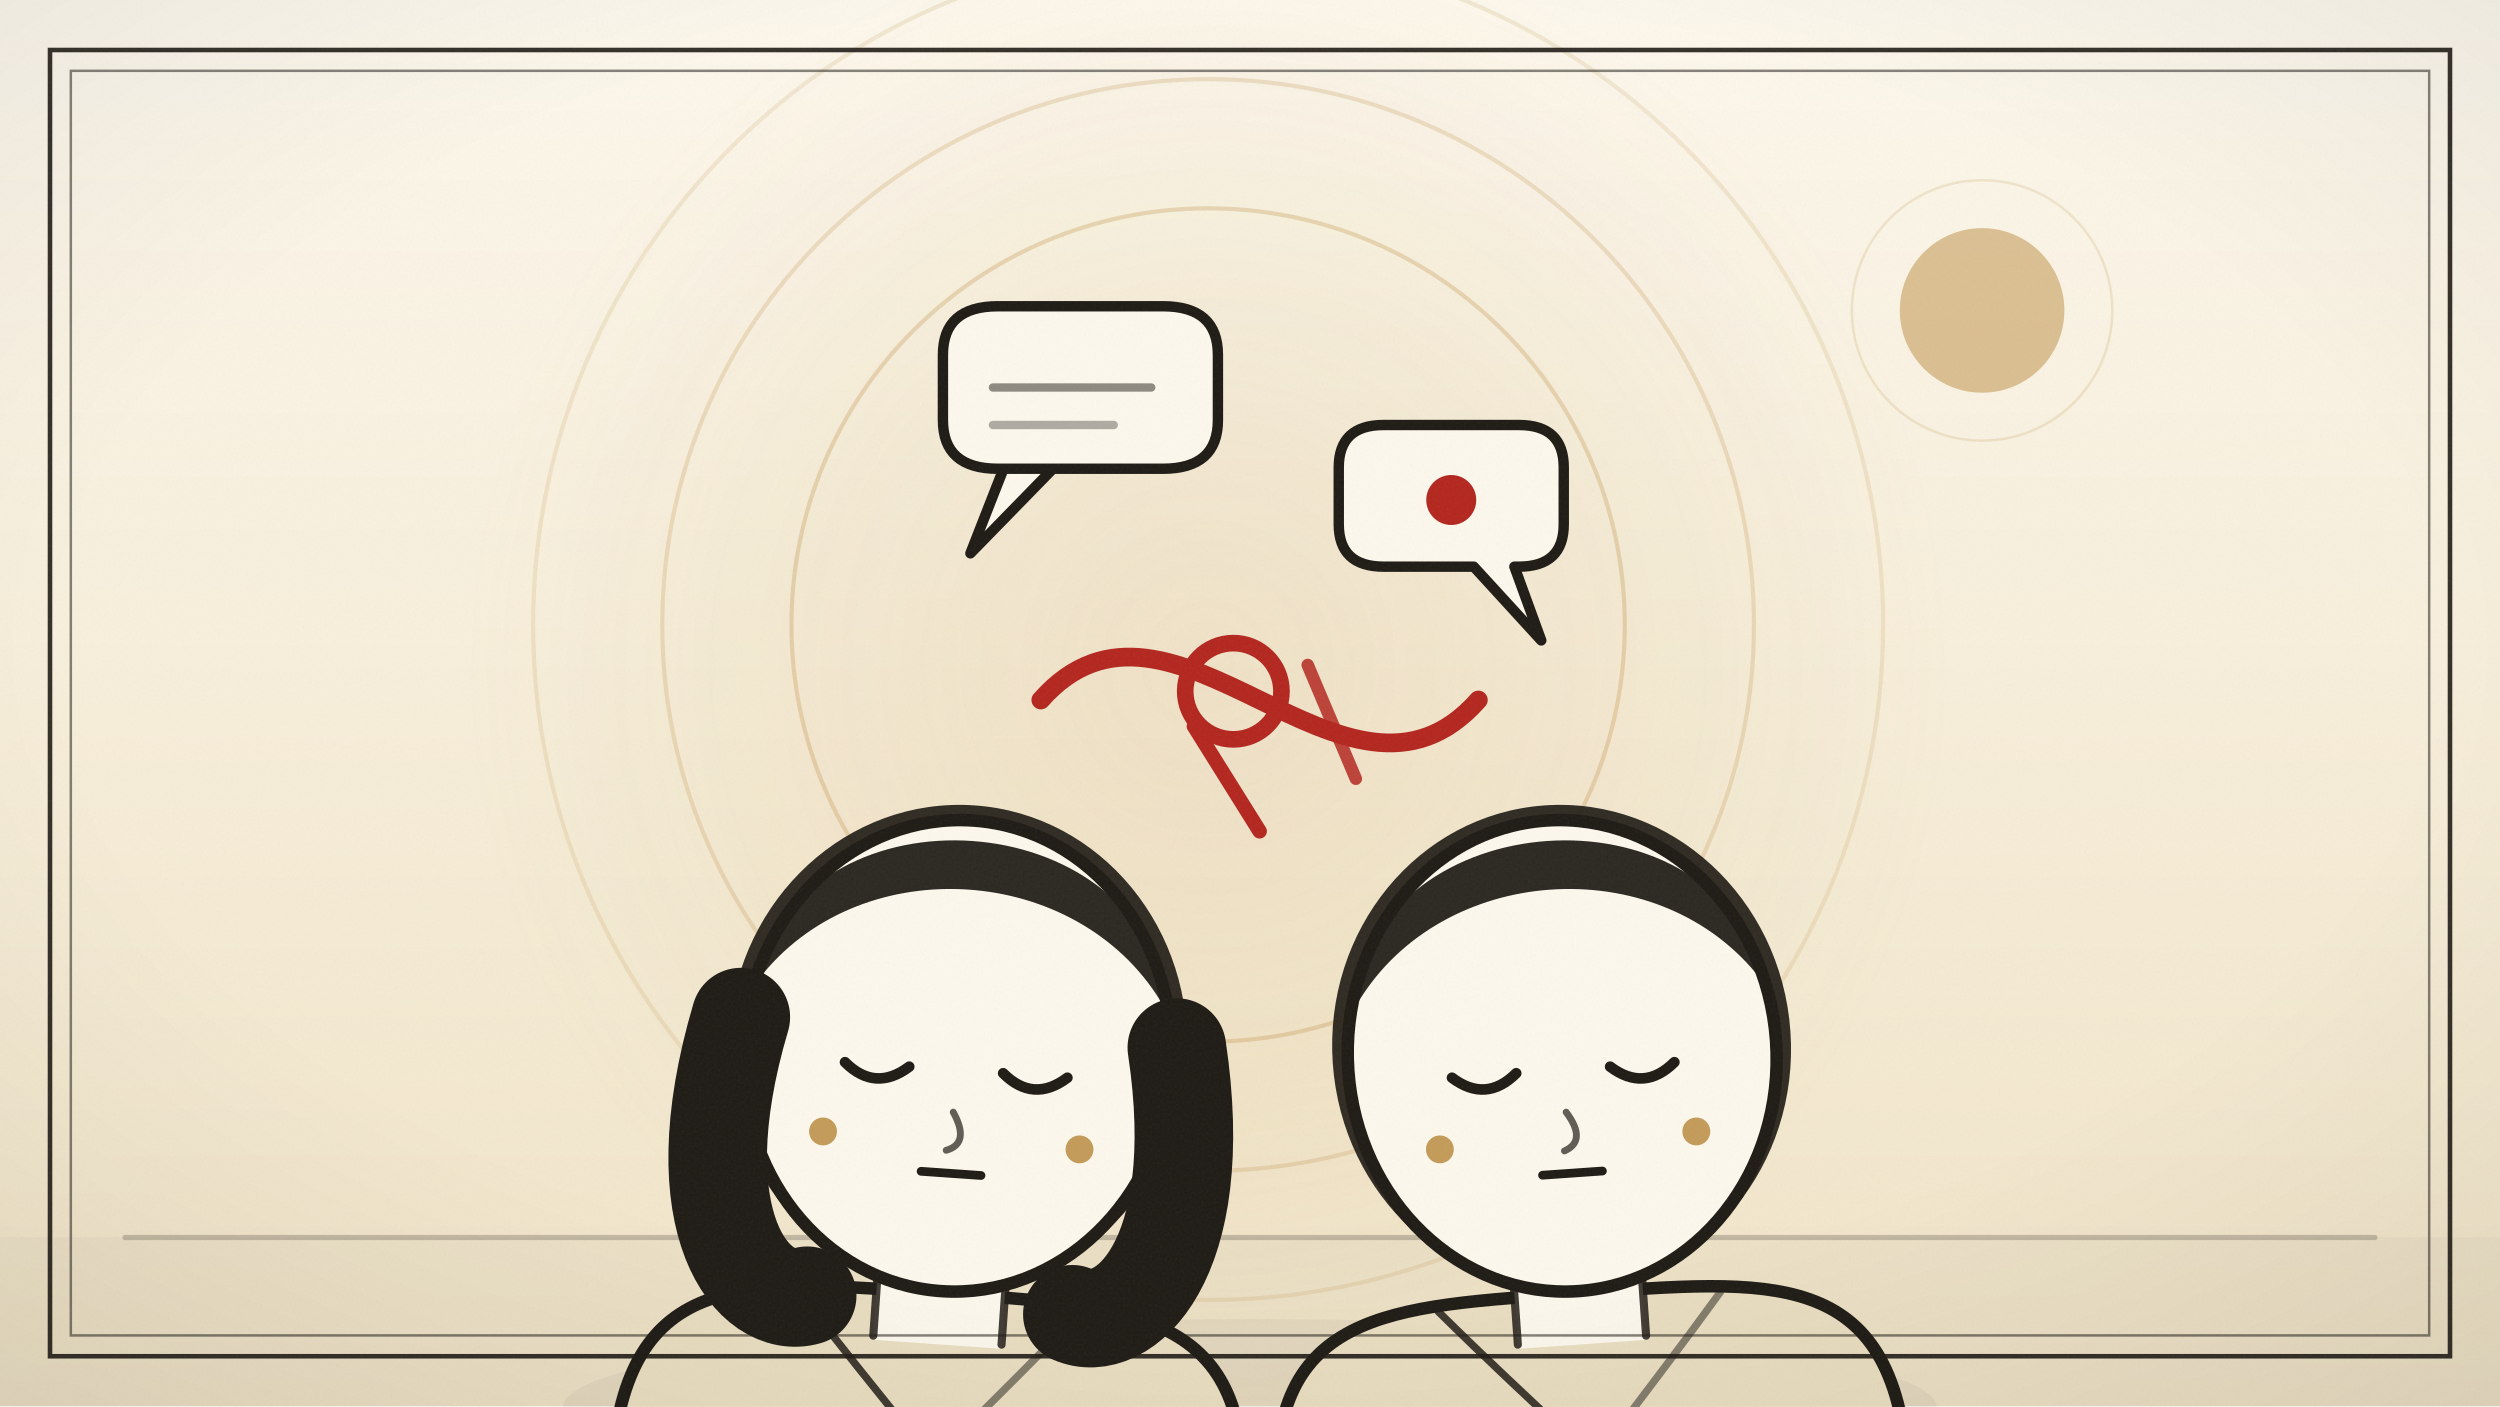
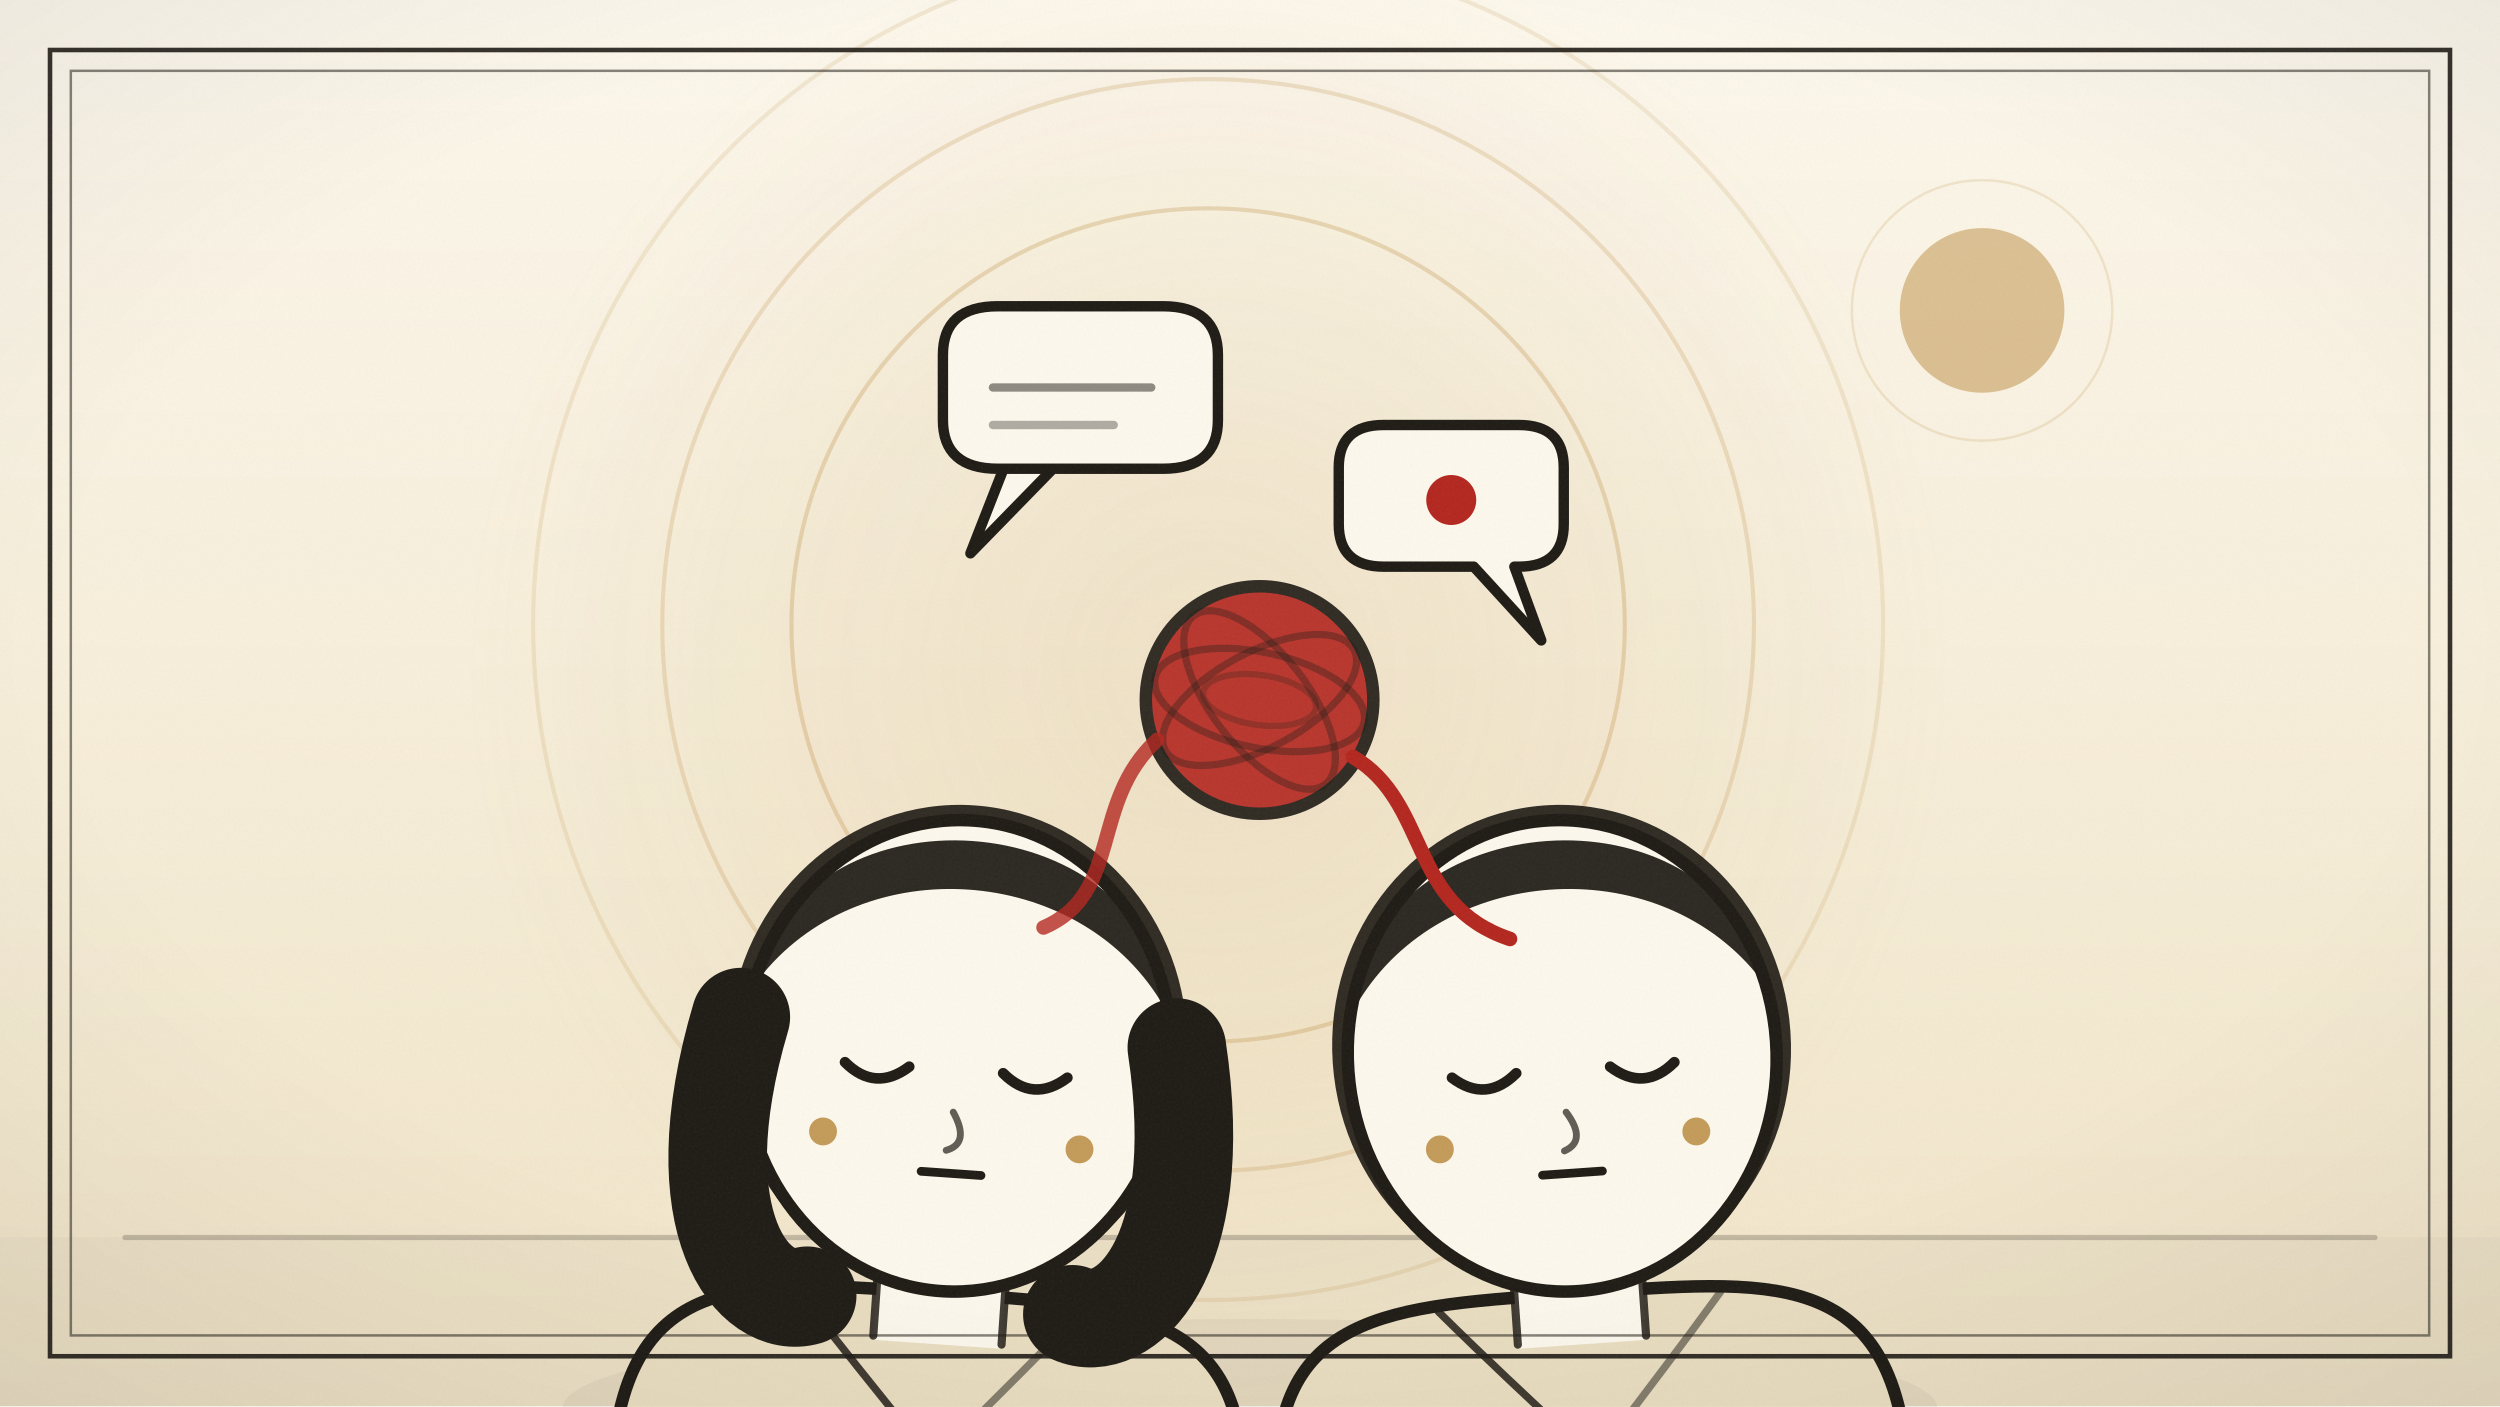
<svg xmlns="http://www.w3.org/2000/svg" viewBox="0 0 1200 675" width="1200" height="675" role="img" aria-label="정운타임즈 일러스트 · duo">
  <defs>
    <linearGradient id="paper34309" x1="0" y1="0" x2="0" y2="1">
      <stop offset="0" stop-color="#fdf8ec" />
      <stop offset="1" stop-color="#f1e4c7" />
    </linearGradient>
    <radialGradient id="wash34309" cx="0.5" cy="0.5" r="0.5">
      <stop offset="0" stop-color="#b98a3e" stop-opacity="0.16" />
      <stop offset="0.62" stop-color="#b98a3e" stop-opacity="0.07" />
      <stop offset="1" stop-color="#b98a3e" stop-opacity="0" />
    </radialGradient>
    <linearGradient id="fade34309" x1="0" y1="0" x2="0" y2="1">
      <stop offset="0" stop-color="#f1e4c7" stop-opacity="0" />
      <stop offset="1" stop-color="#1e1a14" stop-opacity="0.10" />
    </linearGradient>
    <radialGradient id="vig34309" cx="0.5" cy="0.46" r="0.78">
      <stop offset="0.6" stop-color="#000" stop-opacity="0" />
      <stop offset="1" stop-color="#000" stop-opacity="0.08" />
    </radialGradient>
    <filter id="grain34309" x="0" y="0" width="100%" height="100%">
      <feTurbulence type="fractalNoise" baseFrequency="0.85" numOctaves="2" stitchTiles="stitch" />
      <feColorMatrix type="saturate" values="0" />
    </filter>
  </defs>
  <rect width="1200" height="675" fill="url(#paper34309)" />
  <circle cx="579.9" cy="320.0" r="356.9" fill="url(#wash34309)" opacity="0.85" />
  <circle cx="579.9" cy="300.0" r="200.0" fill="none" stroke="#b98a3e" stroke-width="2" opacity="0.28" />
  <circle cx="579.9" cy="300.0" r="262.0" fill="none" stroke="#b98a3e" stroke-width="2" opacity="0.22" />
  <circle cx="579.9" cy="300.0" r="324.0" fill="none" stroke="#b98a3e" stroke-width="2" opacity="0.16" />
  <line x1="60.0" y1="594.0" x2="1140.0" y2="594.0" stroke="#1e1a14" stroke-width="2.5" stroke-linecap="round" opacity="0.22" />
  <rect x="0.0" y="594.0" width="1200.0" height="81.0" rx="0.0" fill="#1e1a14" stroke="ink" stroke-width="6" opacity="0.03" />
  <circle cx="951.4" cy="149.0" r="39.0" fill="#b98a3e" stroke="#b98a3e" stroke-width="1" opacity="0.5" />
  <circle cx="951.4" cy="149.0" r="62.5" fill="none" stroke="#b98a3e" stroke-width="1.2" opacity="0.18" />
  <ellipse cx="600.0" cy="676.0" rx="330.0" ry="42.9" fill="#1e1a14" stroke="none" stroke-width="0" opacity="0.045" />
  <g transform="rotate(4.0 445.1 712.0)">
    <ellipse cx="445.1" cy="502.2" rx="108.0" ry="114.3" fill="#1e1a14" stroke="#1e1a14" stroke-width="4.2" opacity="0.92" />
    <path d="M 293.4 716.0 C 293.4 617.4 352.5 620.5 445.1 620.5 C 537.7 620.5 596.8 617.4 596.8 716.0 Z" fill="#e9ddc0" stroke="#1e1a14" stroke-width="6" stroke-linecap="round" stroke-linejoin="round" />
    <path d="M 377.2 624.6 C 422.5 676.0 449.2 700.7 453.3 712.0" fill="none" stroke="#1e1a14" stroke-width="3.6" stroke-linecap="round" stroke-linejoin="round" opacity="0.85" />
    <path d="M 513.0 624.6 C 471.9 673.9 445.1 700.7 441.0 712.0" fill="none" stroke="#1e1a14" stroke-width="3.6" stroke-linecap="round" stroke-linejoin="round" opacity="0.5" />
    <rect x="414.3" y="601.9" width="61.7" height="43.2" rx="0.0" fill="#fdf8ec" stroke="none" stroke-width="0" />
    <line x1="414.3" y1="604.0" x2="414.3" y2="643.1" stroke="#1e1a14" stroke-width="3.9" stroke-linecap="round" opacity="0.85" />
    <line x1="476.0" y1="604.0" x2="476.0" y2="643.1" stroke="#1e1a14" stroke-width="3.9" stroke-linecap="round" opacity="0.85" />
    <ellipse cx="445.1" cy="506.3" rx="102.9" ry="113.2" fill="#fdf8ec" stroke="#1e1a14" stroke-width="6" />
    <path d="M 348.4 472.3 C 369.0 381.8 521.2 381.8 541.8 472.3 C 496.5 409.0 393.7 409.0 348.4 472.3 Z" fill="#1e1a14" stroke="#1e1a14" stroke-width="3.0" stroke-linecap="round" stroke-linejoin="round" opacity="0.94" />
    <path d="M 391.6 513.1 q 15.4 13.4 30.9 0" fill="none" stroke="#1e1a14" stroke-width="5.1" stroke-linecap="round" stroke-linejoin="round" />
    <path d="M 467.7 513.1 q 15.4 13.4 30.9 0" fill="none" stroke="#1e1a14" stroke-width="5.1" stroke-linecap="round" stroke-linejoin="round" />
    <path d="M 445.1 533.4 q 9.3 14.4 -2.1 18.5" fill="none" stroke="#1e1a14" stroke-width="3.3" stroke-linecap="round" stroke-linejoin="round" opacity="0.7" />
    <line x1="431.7" y1="562.8" x2="460.5" y2="562.8" stroke="#1e1a14" stroke-width="4.2" stroke-linecap="round" />
    <circle cx="383.4" cy="547.0" r="6.2" fill="#b98a3e" stroke="#b98a3e" stroke-width="1" opacity="0.85" />
    <circle cx="506.8" cy="547.0" r="6.2" fill="#b98a3e" stroke="#b98a3e" stroke-width="1" opacity="0.85" />
    <path d="M 340.2 495.0 C 317.6 596.8 356.7 635.3 381.3 626.2" fill="none" stroke="#1e1a14" stroke-width="47.317" stroke-linecap="round" stroke-linejoin="round" />
    <path d="M 550.0 495.0 C 572.7 596.8 533.6 635.3 508.9 626.2" fill="none" stroke="#1e1a14" stroke-width="47.317" stroke-linecap="round" stroke-linejoin="round" />
  </g>
  <g transform="rotate(-4.0 764.2 712.0)">
    <ellipse cx="764.2" cy="502.2" rx="108.0" ry="114.3" fill="#1e1a14" stroke="#1e1a14" stroke-width="4.2" opacity="0.92" />
    <path d="M 612.4 716.0 C 612.4 617.4 671.6 620.5 764.2 620.5 C 856.7 620.5 915.9 617.4 915.9 716.0 Z" fill="#e9ddc0" stroke="#1e1a14" stroke-width="6" stroke-linecap="round" stroke-linejoin="round" />
    <path d="M 696.3 624.6 C 741.5 676.0 768.3 700.7 772.4 712.0" fill="none" stroke="#1e1a14" stroke-width="3.6" stroke-linecap="round" stroke-linejoin="round" opacity="0.85" />
    <path d="M 832.1 624.6 C 790.9 673.9 764.2 700.7 760.1 712.0" fill="none" stroke="#1e1a14" stroke-width="3.6" stroke-linecap="round" stroke-linejoin="round" opacity="0.5" />
    <rect x="733.3" y="601.9" width="61.7" height="43.2" rx="0.0" fill="#fdf8ec" stroke="none" stroke-width="0" />
    <line x1="733.3" y1="604.0" x2="733.3" y2="643.1" stroke="#1e1a14" stroke-width="3.9" stroke-linecap="round" opacity="0.85" />
    <line x1="795.0" y1="604.0" x2="795.0" y2="643.1" stroke="#1e1a14" stroke-width="3.9" stroke-linecap="round" opacity="0.85" />
    <ellipse cx="764.2" cy="506.3" rx="102.9" ry="113.2" fill="#fdf8ec" stroke="#1e1a14" stroke-width="6" />
    <path d="M 667.5 472.3 C 688.1 381.8 840.3 381.8 860.9 472.3 C 815.6 409.0 712.7 409.0 667.5 472.3 Z" fill="#1e1a14" stroke="#1e1a14" stroke-width="3.0" stroke-linecap="round" stroke-linejoin="round" opacity="0.94" />
    <path d="M 710.7 513.1 q 15.4 13.4 30.9 0" fill="none" stroke="#1e1a14" stroke-width="5.1" stroke-linecap="round" stroke-linejoin="round" />
    <path d="M 786.8 513.1 q 15.4 13.4 30.9 0" fill="none" stroke="#1e1a14" stroke-width="5.1" stroke-linecap="round" stroke-linejoin="round" />
    <path d="M 764.2 533.4 q 9.3 14.4 -2.1 18.5" fill="none" stroke="#1e1a14" stroke-width="3.3" stroke-linecap="round" stroke-linejoin="round" opacity="0.7" />
    <line x1="750.8" y1="562.8" x2="779.6" y2="562.8" stroke="#1e1a14" stroke-width="4.2" stroke-linecap="round" />
    <circle cx="702.5" cy="547.0" r="6.2" fill="#b98a3e" stroke="#b98a3e" stroke-width="1" opacity="0.85" />
    <circle cx="825.9" cy="547.0" r="6.2" fill="#b98a3e" stroke="#b98a3e" stroke-width="1" opacity="0.85" />
  </g>
-   <path d="M 499.6 336.0 C 562.6 264.6 646.6 407.4 709.6 336.0" fill="none" stroke="#b3261e" stroke-width="9" stroke-linecap="round" stroke-linejoin="round" />
-   <circle cx="592.0" cy="331.8" r="23.1" fill="none" stroke="#b3261e" stroke-width="8" />
-   <path d="M 573.1 348.6 l 31.5 50.4" fill="none" stroke="#b3261e" stroke-width="7" stroke-linecap="round" stroke-linejoin="round" />
-   <path d="M 627.7 319.2 l 23.1 54.6" fill="none" stroke="#b3261e" stroke-width="6" stroke-linecap="round" stroke-linejoin="round" opacity="0.85" />
+   <circle cx="604.6" cy="336.0" r="54.6" fill="#b3261e" stroke="#1e1a14" stroke-width="6" opacity="0.92" />
+   <ellipse cx="604.6" cy="336.0" rx="51.3" ry="22.9" fill="none" stroke="#1e1a14" stroke-width="3.5" opacity="0.35" transform="rotate(-28 604.6 336.0)" />
+   <ellipse cx="604.6" cy="336.0" rx="51.3" ry="22.9" fill="none" stroke="#1e1a14" stroke-width="3.5" opacity="0.35" transform="rotate(12 604.6 336.0)" />
+   <ellipse cx="604.6" cy="336.0" rx="51.3" ry="22.9" fill="none" stroke="#1e1a14" stroke-width="3.5" opacity="0.35" transform="rotate(52 604.6 336.0)" />
+   <ellipse cx="604.6" cy="336.0" rx="27.3" ry="12.0" fill="none" stroke="#1e1a14" stroke-width="3" opacity="0.25" transform="rotate(8 604.6 336.0)" />
+   <path d="M 649.4 363.3 C 686.5 385.1 675.6 434.3 724.8 450.7" fill="none" stroke="#b3261e" stroke-width="7" stroke-linecap="round" stroke-linejoin="round" />
+   <path d="M 555.5 355.1 C 522.7 385.1 539.1 428.8 500.9 445.2" fill="none" stroke="#b3261e" stroke-width="7" stroke-linecap="round" stroke-linejoin="round" opacity="0.8" />
  <path d="M 479.0 147.0 L 558.2 147.0 Q 584.6 147.0 584.6 170.4 L 584.6 201.6 Q 584.6 225.0 558.2 225.0 L 481.7 225.0 L 465.8 265.6 L 505.4 225.0 L 479.0 225.0 Q 452.6 225.0 452.6 201.6 L 452.6 170.4 Q 452.6 147.0 479.0 147.0 Z" fill="#fdf8ec" stroke="#1e1a14" stroke-width="5" stroke-linecap="round" stroke-linejoin="round" />
  <line x1="476.6" y1="186.0" x2="552.6" y2="186.0" stroke="#1e1a14" stroke-width="4" stroke-linecap="round" opacity="0.5" />
  <line x1="476.6" y1="204.0" x2="534.6" y2="204.0" stroke="#1e1a14" stroke-width="4" stroke-linecap="round" opacity="0.35" />
  <path d="M 664.2 204.0 L 729.0 204.0 Q 750.6 204.0 750.6 224.4 L 750.6 251.6 Q 750.6 272.0 729.0 272.0 L 726.9 272.0 L 739.8 307.4 L 707.4 272.0 L 664.2 272.0 Q 642.6 272.0 642.6 251.6 L 642.6 224.4 Q 642.6 204.0 664.2 204.0 Z" fill="#fdf8ec" stroke="#1e1a14" stroke-width="5" stroke-linecap="round" stroke-linejoin="round" />
  <circle cx="696.6" cy="240.0" r="11.0" fill="#b3261e" stroke="#b3261e" stroke-width="2" />
  <rect x="24.0" y="24.0" width="1152.0" height="627.0" rx="0.0" fill="none" stroke="#1e1a14" stroke-width="2.2" opacity="0.9" />
  <rect x="34.0" y="34.0" width="1132.0" height="607.0" rx="0.0" fill="none" stroke="#1e1a14" stroke-width="1.2" opacity="0.54" />
  <rect width="1200" height="675" fill="url(#vig34309)" />
  <rect width="1200" height="675" filter="url(#grain34309)" opacity="0.055" />
</svg>
